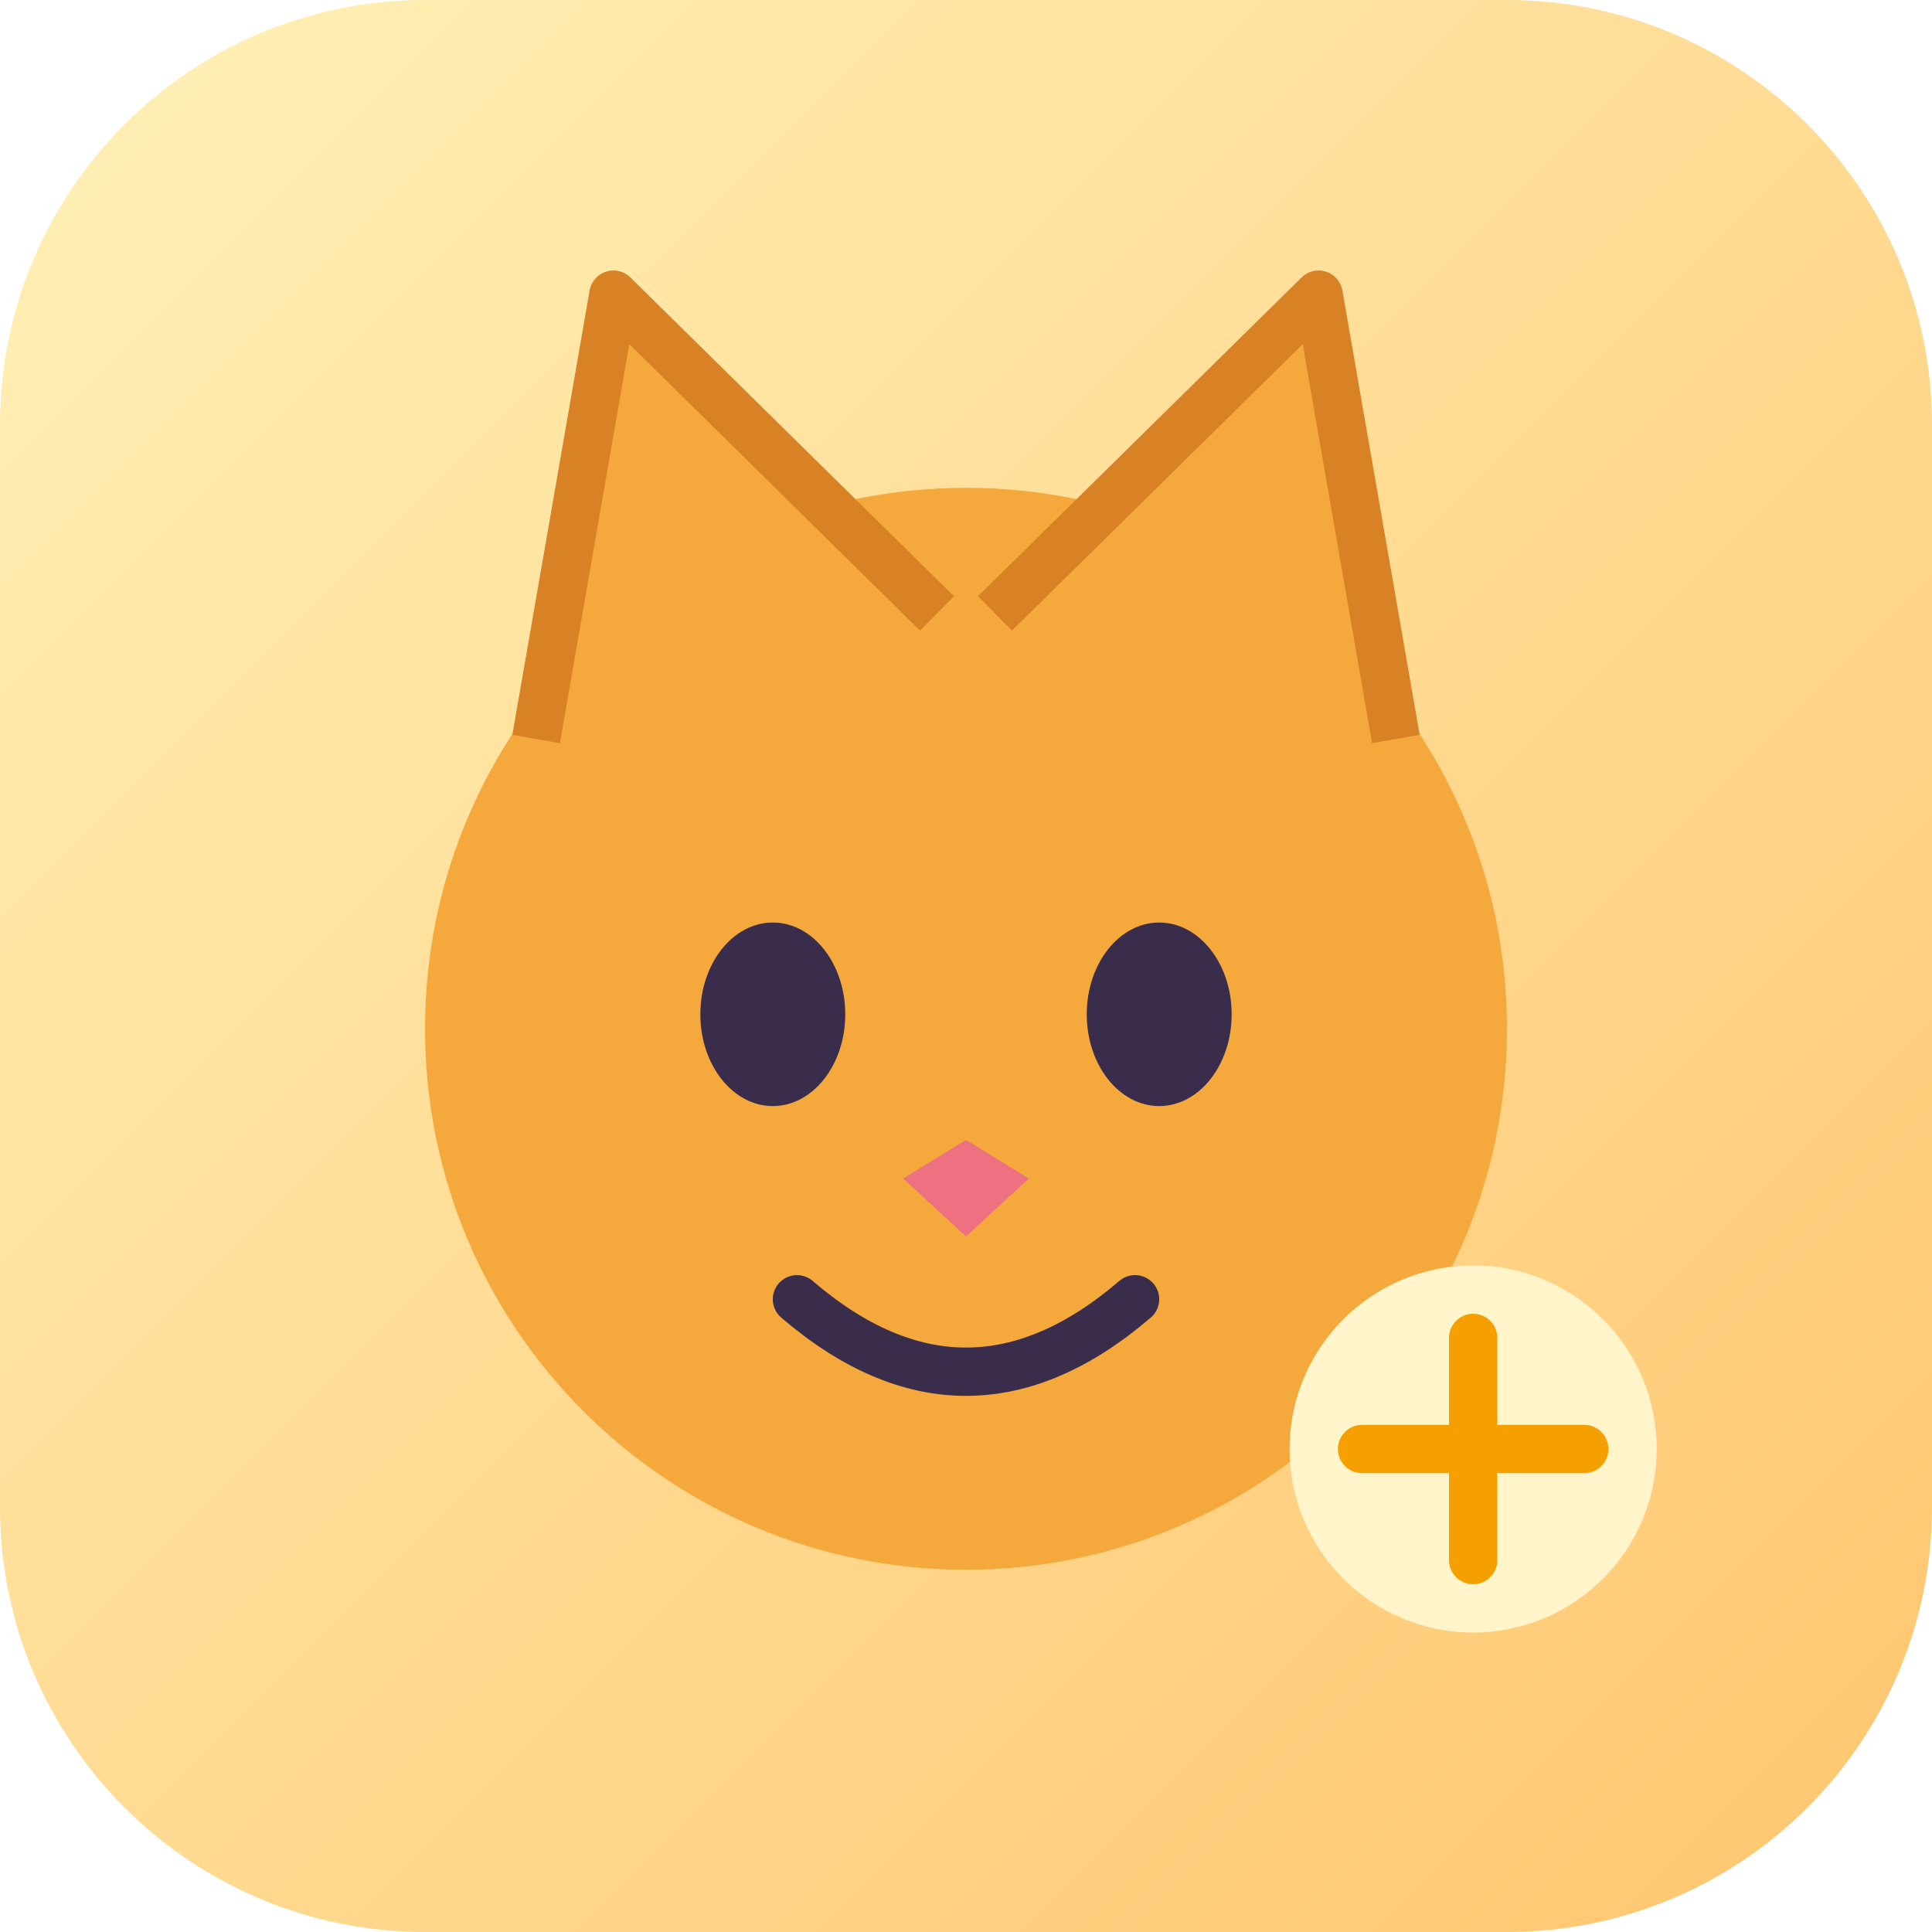
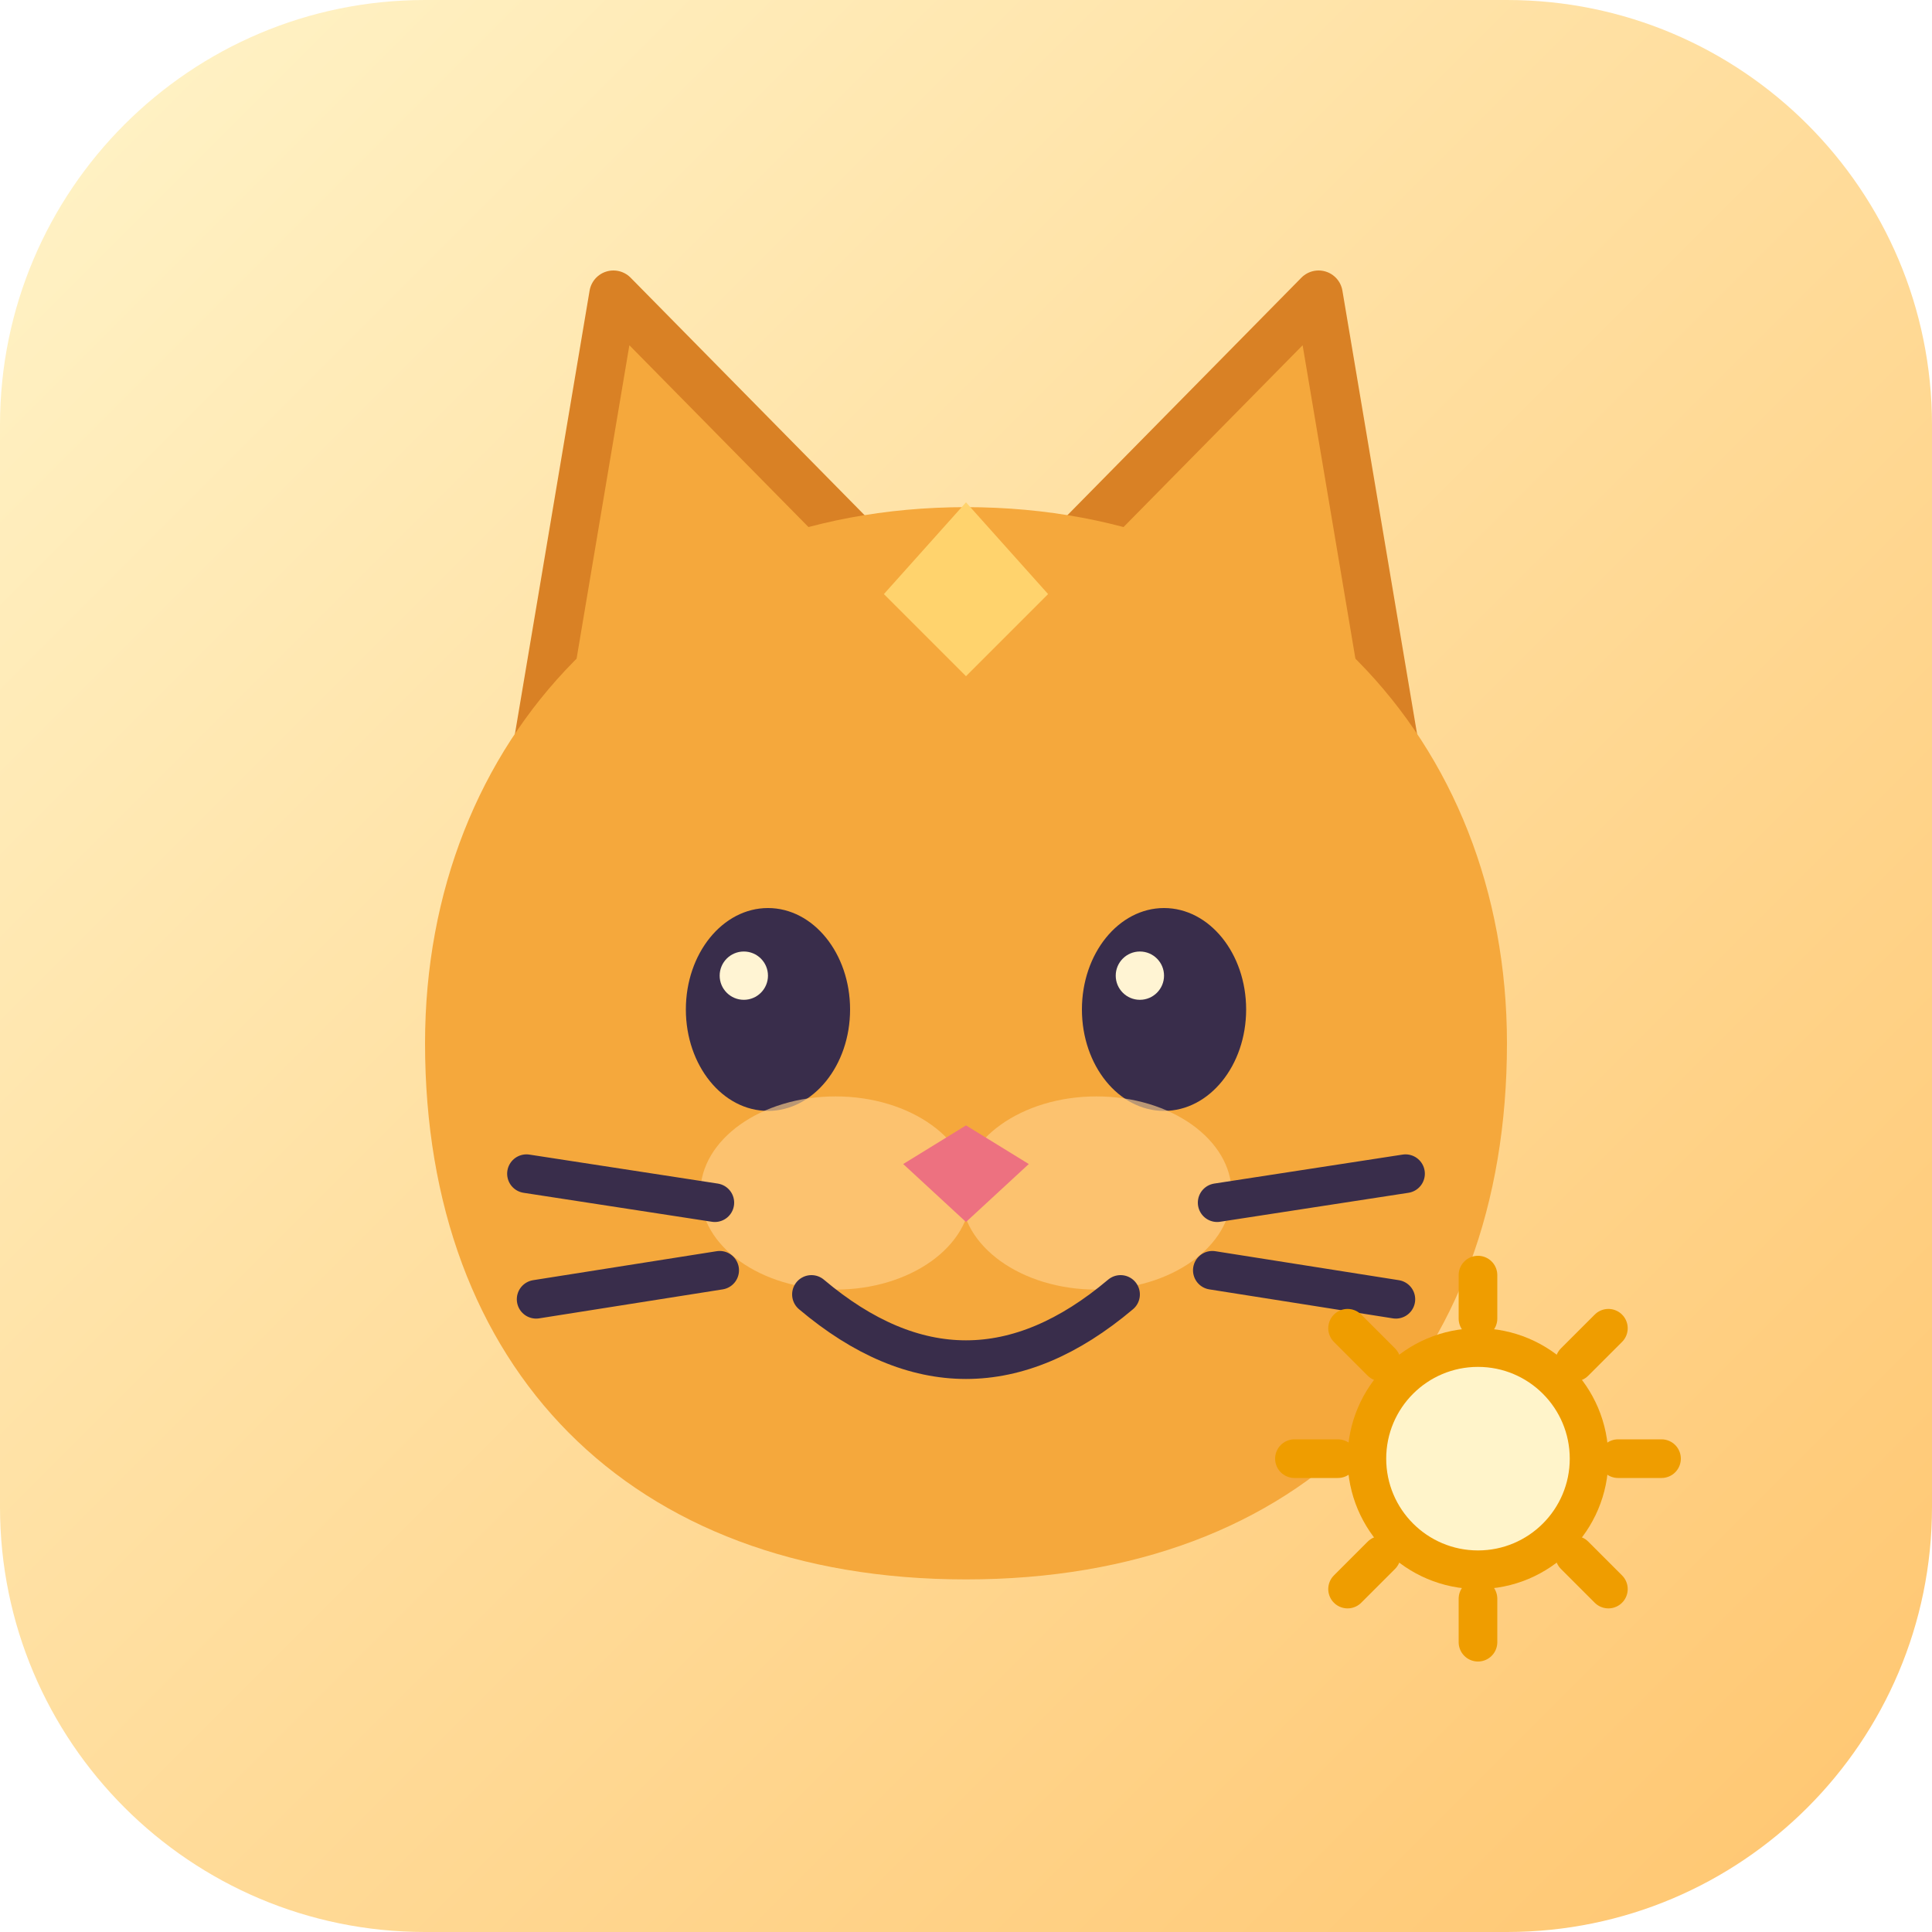
<svg xmlns="http://www.w3.org/2000/svg" viewBox="0 0 400 400">
  <defs>
-     <linearGradient id="b" x2="1" y2="1">
-       <stop stop-color="#fff1b8" />
+     <linearGradient id="bg" x2="1" y2="1">
+       <stop stop-color="#fff4c9" />
      <stop offset="1" stop-color="#ffc56e" />
    </linearGradient>
  </defs>
-   <rect width="400" height="400" rx="88" fill="url(#b)" />
-   <circle cx="200" cy="213" r="112" fill="#f5a83c" />
-   <path d="m111 153 16-92 67 66m95 26-16-92-67 66" fill="#f5a83c" stroke="#d98125" stroke-width="10" stroke-linejoin="round" />
-   <ellipse cx="160" cy="210" rx="15" ry="19" fill="#392d4b" />
-   <ellipse cx="240" cy="210" rx="15" ry="19" fill="#392d4b" />
-   <path d="m187 244 13 12 13-12-13-8Z" fill="#ed7180" />
-   <path d="M165 269q35 30 70 0" fill="none" stroke="#392d4b" stroke-width="10" stroke-linecap="round" />
-   <circle cx="305" cy="300" r="38" fill="#fff4ca" />
-   <path d="M305 277v46m-23-23h46" stroke="#f5a000" stroke-width="10" stroke-linecap="round" />
+   <rect width="400" height="400" rx="88" fill="url(#bg)" />
+   <path d="m111 156 16-95 66 67m96 28-16-95-66 67" fill="#f5a83c" stroke="#d98125" stroke-width="10" stroke-linejoin="round" />
+   <path d="M200 105c67 0 112 48 112 111 0 67-42 111-112 111S88 283 88 216c0-63 45-111 112-111Z" fill="#f5a83c" />
+   <path d="m183 123 17-19 17 19-17 17Z" fill="#ffd36d" />
+   <ellipse cx="159" cy="209" rx="17" ry="21" fill="#392d4b" />
+   <ellipse cx="241" cy="209" rx="17" ry="21" fill="#392d4b" />
+   <circle cx="154" cy="202" r="5" fill="#fff4d3" />
+   <circle cx="236" cy="202" r="5" fill="#fff4d3" />
+   <ellipse cx="173" cy="247" rx="28" ry="20" fill="#ffd08a" opacity=".65" />
+   <ellipse cx="227" cy="247" rx="28" ry="20" fill="#ffd08a" opacity=".65" />
+   <path d="m187 241 13 12 13-12-13-8Z" fill="#ed7180" />
+   <path d="M168 268q32 27 64 0M148 249l-39-6m40 20-38 6m141-20 39-6m-40 20 38 6" fill="none" stroke="#392d4b" stroke-width="8" stroke-linecap="round" />
+   <g transform="translate(306 302)" stroke="#ef9d00" stroke-width="8" stroke-linecap="round">
+     <circle r="23" fill="#fff4ca" />
+     <path d="M0-38v9M0 29v9M-38 0h9M29 0h9M-27-27l7 7m40 40 7 7M27-27l-7 7m-40 40-7 7" />
+   </g>
</svg>
